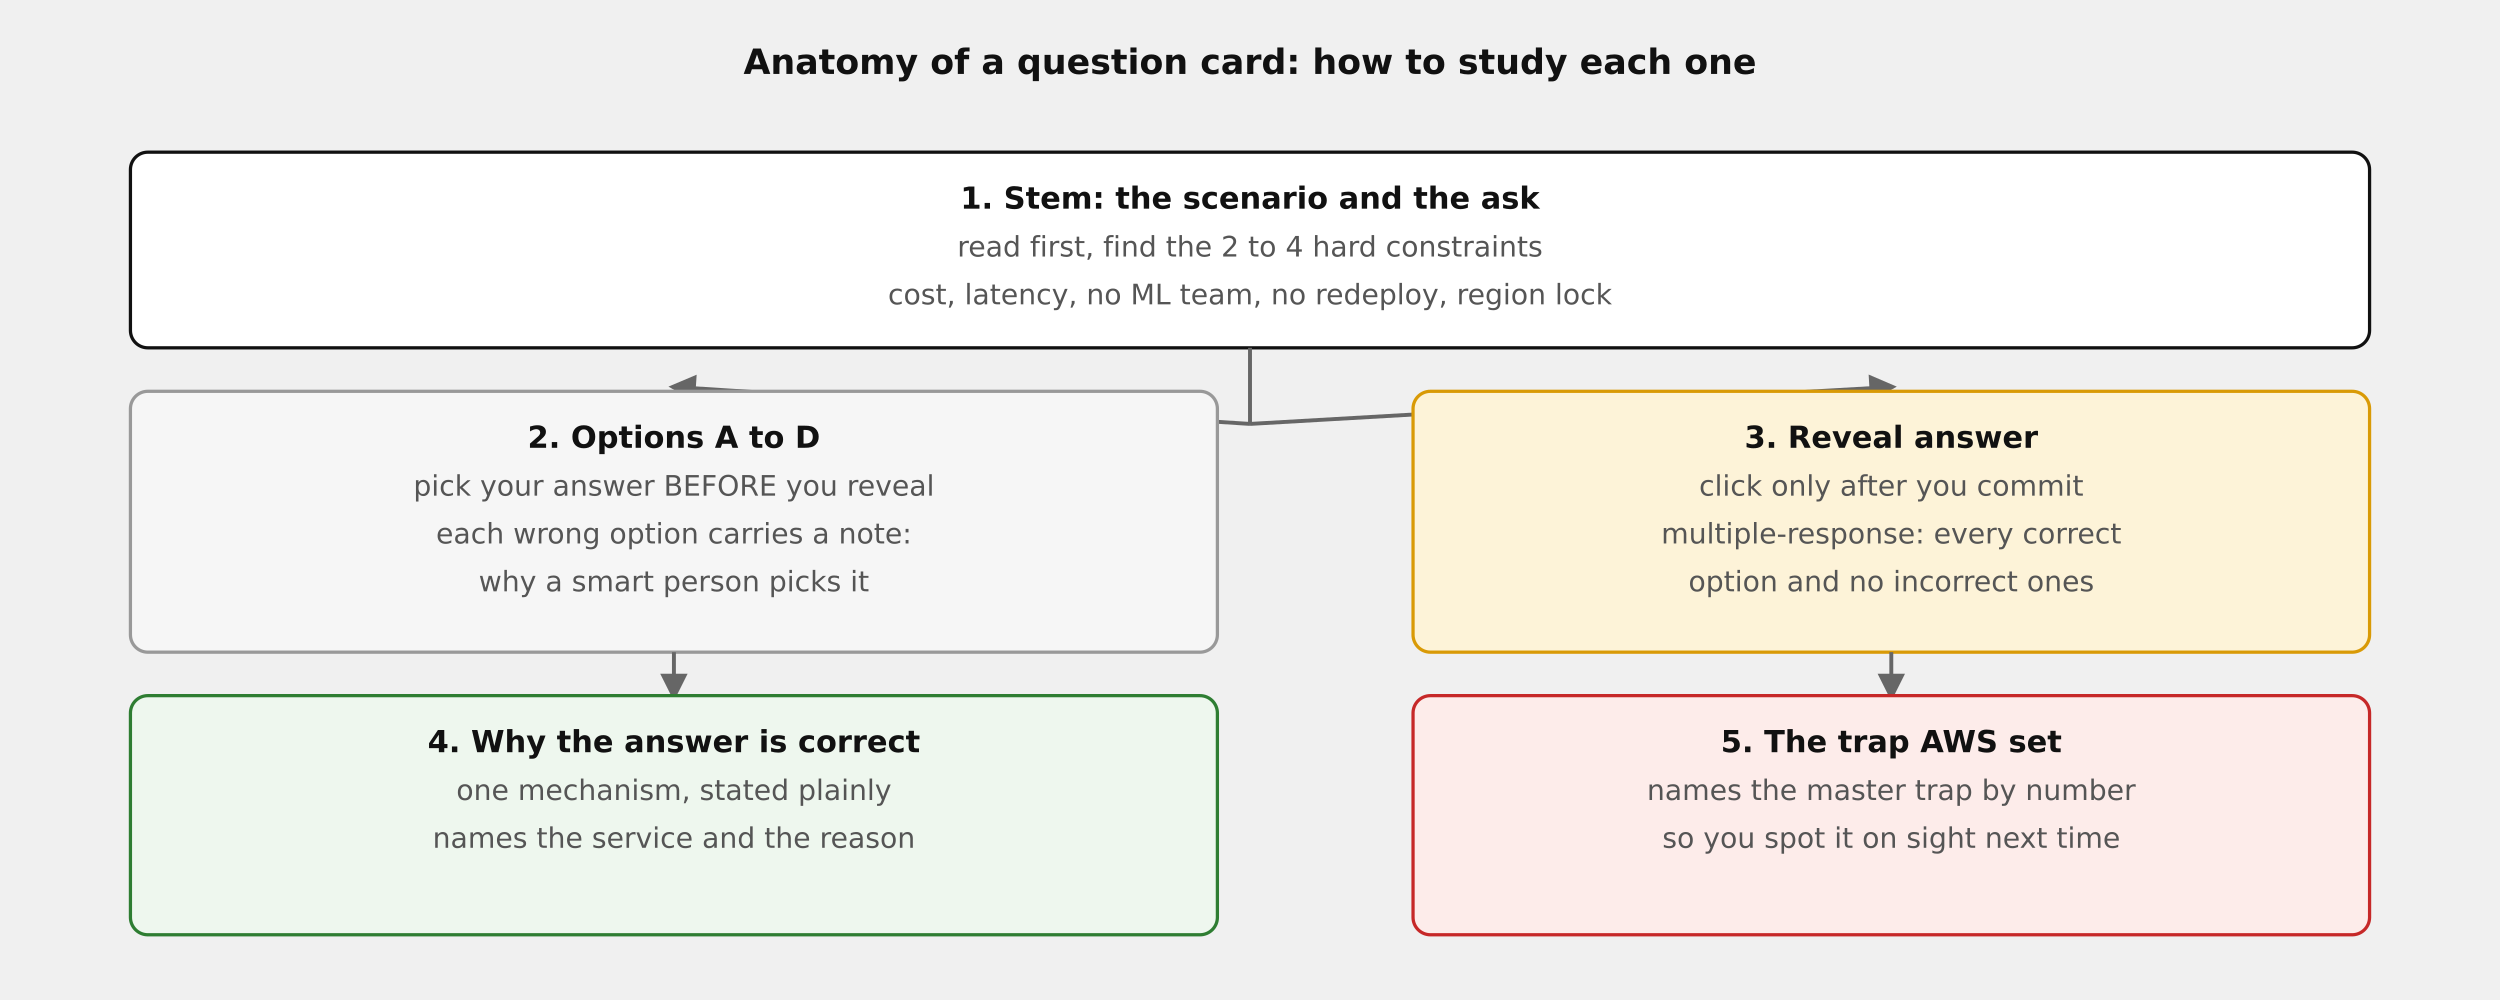
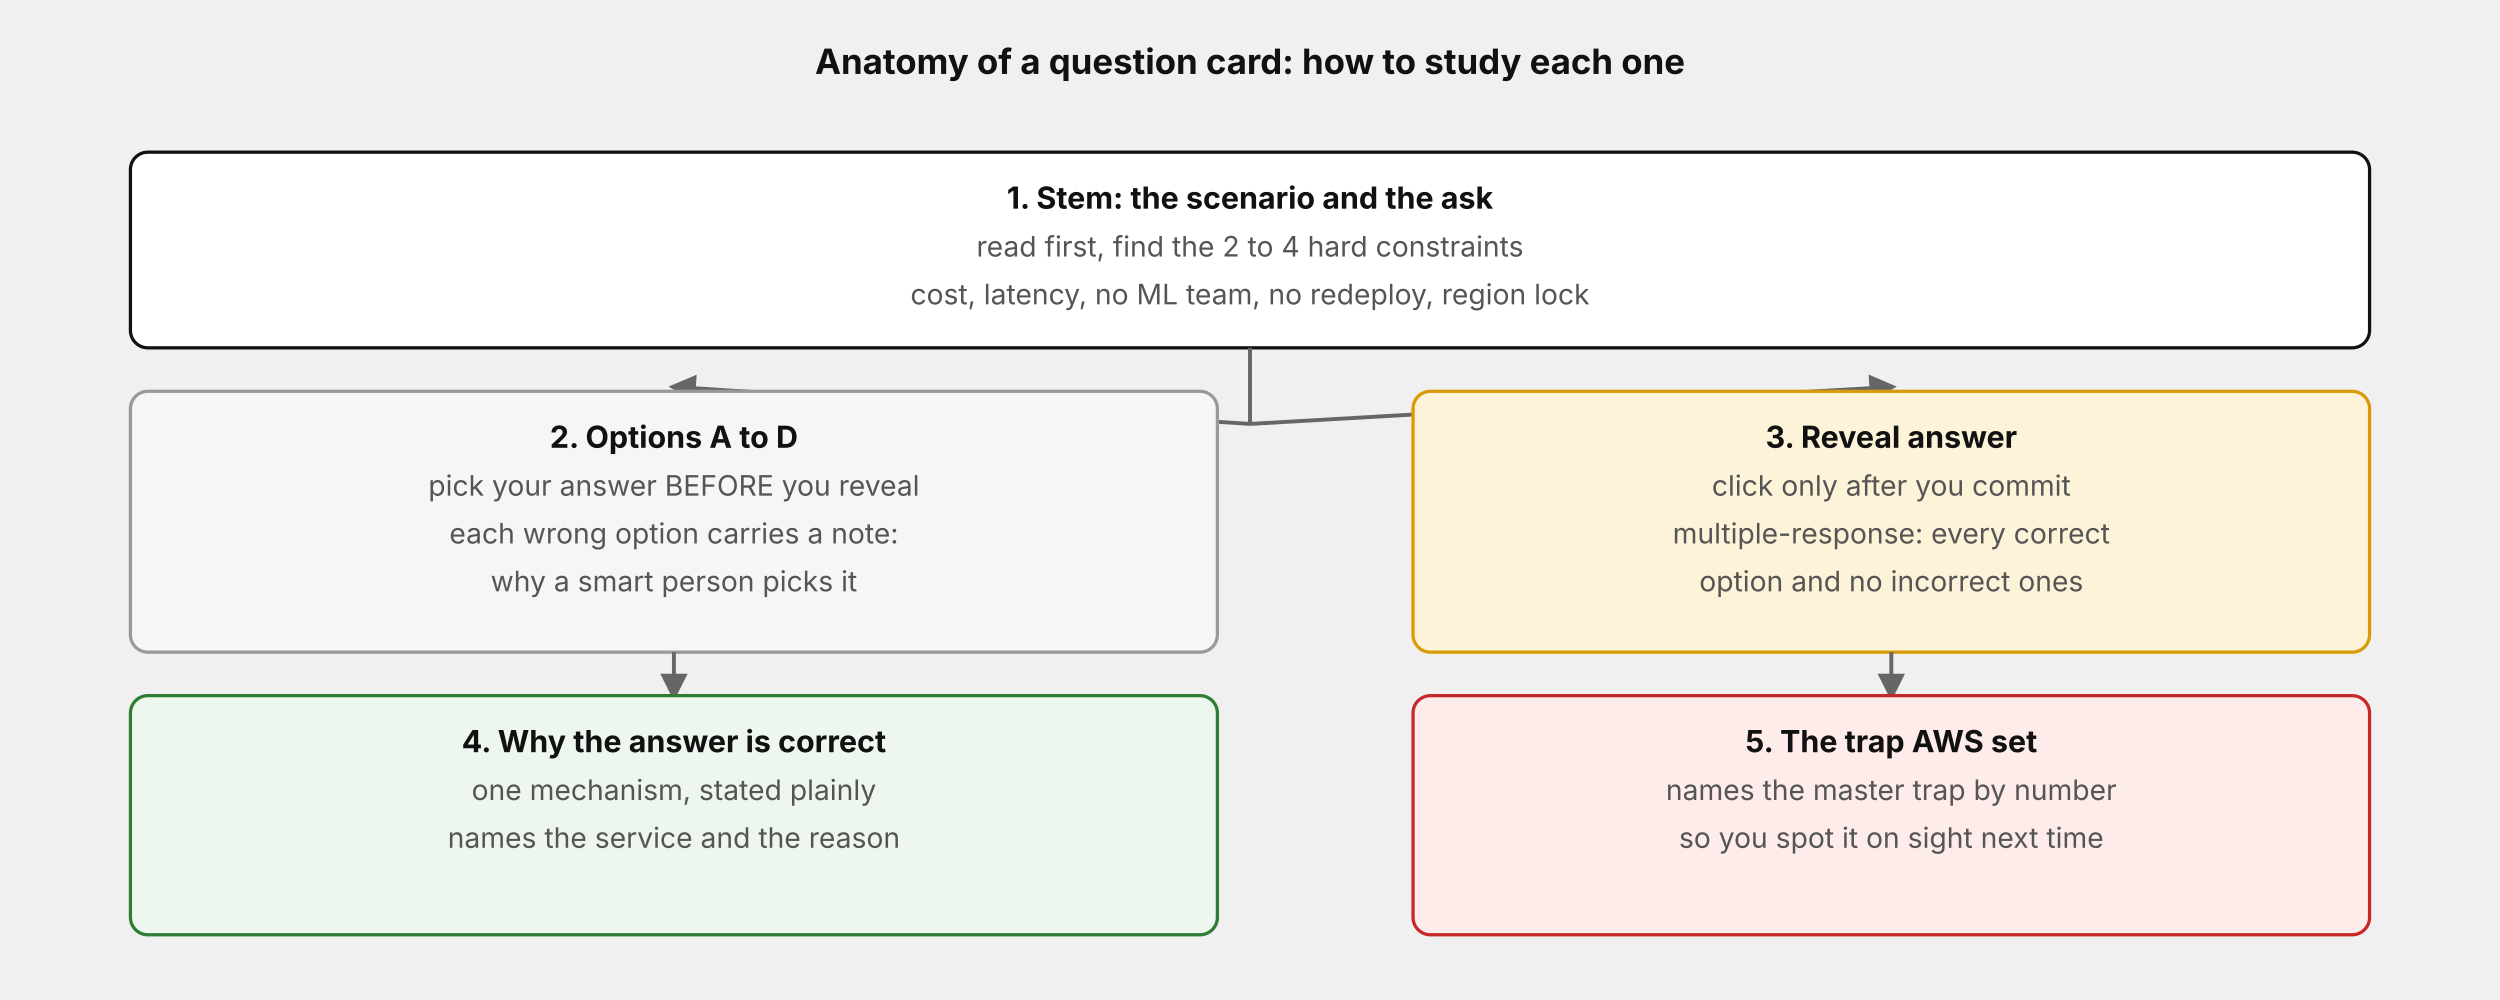
- <svg xmlns="http://www.w3.org/2000/svg" width="100%" viewBox="0 0 1150 460" role="img" style="background:#ffffff;font-family:DejaVu Sans,Verdana,sans-serif" aria-label="How to study a question card: read the stem, pick an answer, reveal, read why it is correct and which trap it used">
+ <svg xmlns="http://www.w3.org/2000/svg" width="100%" viewBox="0 0 1150 460" role="img" style="background:#ffffff;font-family:'Anthropic Sans',Inter,'Source Sans 3','IBM Plex Sans',sans-serif" aria-label="How to study a question card: read the stem, pick an answer, reveal, read why it is correct and which trap it used">
  <defs>
    <marker id="ah" viewBox="0 0 10 10" refX="8" refY="5" markerWidth="7" markerHeight="7" orient="auto-start-reverse">
      <path d="M0,0 L10,5 L0,10 z" fill="#666666" />
    </marker>
  </defs>
  <text x="575" y="34" text-anchor="middle" font-size="16" fill="#111111" font-weight="bold">Anatomy of a question card: how to study each one</text>
  <rect x="60" y="70" width="1030" height="90" rx="8" fill="#ffffff" stroke="#111111" stroke-width="1.5" />
  <text x="575" y="96" text-anchor="middle" font-size="14" fill="#111111" font-weight="bold">1. Stem: the scenario and the ask</text>
  <text x="575" y="118" text-anchor="middle" font-size="13" fill="#555555">read first, find the 2 to 4 hard constraints</text>
  <text x="575" y="140" text-anchor="middle" font-size="13" fill="#555555">cost, latency, no ML team, no redeploy, region lock</text>
  <path d="M575,160 L575,195" fill="none" stroke="#666666" stroke-width="1.8" />
  <path d="M575,195 L310,178" fill="none" stroke="#666666" stroke-width="1.8" marker-end="url(#ah)" />
  <path d="M575,195 L870,178" fill="none" stroke="#666666" stroke-width="1.8" marker-end="url(#ah)" />
  <rect x="60" y="180" width="500" height="120" rx="8" fill="#f6f6f6" stroke="#999999" stroke-width="1.5" />
  <text x="310" y="206" text-anchor="middle" font-size="14" fill="#111111" font-weight="bold">2. Options A to D</text>
  <text x="310" y="228" text-anchor="middle" font-size="13" fill="#555555">pick your answer BEFORE you reveal</text>
  <text x="310" y="250" text-anchor="middle" font-size="13" fill="#555555">each wrong option carries a note:</text>
  <text x="310" y="272" text-anchor="middle" font-size="13" fill="#555555">why a smart person picks it</text>
  <rect x="650" y="180" width="440" height="120" rx="8" fill="#fdf3d8" stroke="#d99a06" stroke-width="1.5" />
  <text x="870" y="206" text-anchor="middle" font-size="14" fill="#111111" font-weight="bold">3. Reveal answer</text>
  <text x="870" y="228" text-anchor="middle" font-size="13" fill="#555555">click only after you commit</text>
  <text x="870" y="250" text-anchor="middle" font-size="13" fill="#555555">multiple-response: every correct</text>
  <text x="870" y="272" text-anchor="middle" font-size="13" fill="#555555">option and no incorrect ones</text>
  <path d="M310,300 L310,320" fill="none" stroke="#666666" stroke-width="1.8" marker-end="url(#ah)" />
  <path d="M870,300 L870,320" fill="none" stroke="#666666" stroke-width="1.8" marker-end="url(#ah)" />
  <rect x="60" y="320" width="500" height="110" rx="8" fill="#eef7ee" stroke="#2e7d32" stroke-width="1.5" />
  <text x="310" y="346" text-anchor="middle" font-size="14" fill="#111111" font-weight="bold">4. Why the answer is correct</text>
  <text x="310" y="368" text-anchor="middle" font-size="13" fill="#555555">one mechanism, stated plainly</text>
  <text x="310" y="390" text-anchor="middle" font-size="13" fill="#555555">names the service and the reason</text>
  <rect x="650" y="320" width="440" height="110" rx="8" fill="#fdecea" stroke="#c62828" stroke-width="1.5" />
  <text x="870" y="346" text-anchor="middle" font-size="14" fill="#111111" font-weight="bold">5. The trap AWS set</text>
  <text x="870" y="368" text-anchor="middle" font-size="13" fill="#555555">names the master trap by number</text>
  <text x="870" y="390" text-anchor="middle" font-size="13" fill="#555555">so you spot it on sight next time</text>
</svg>
